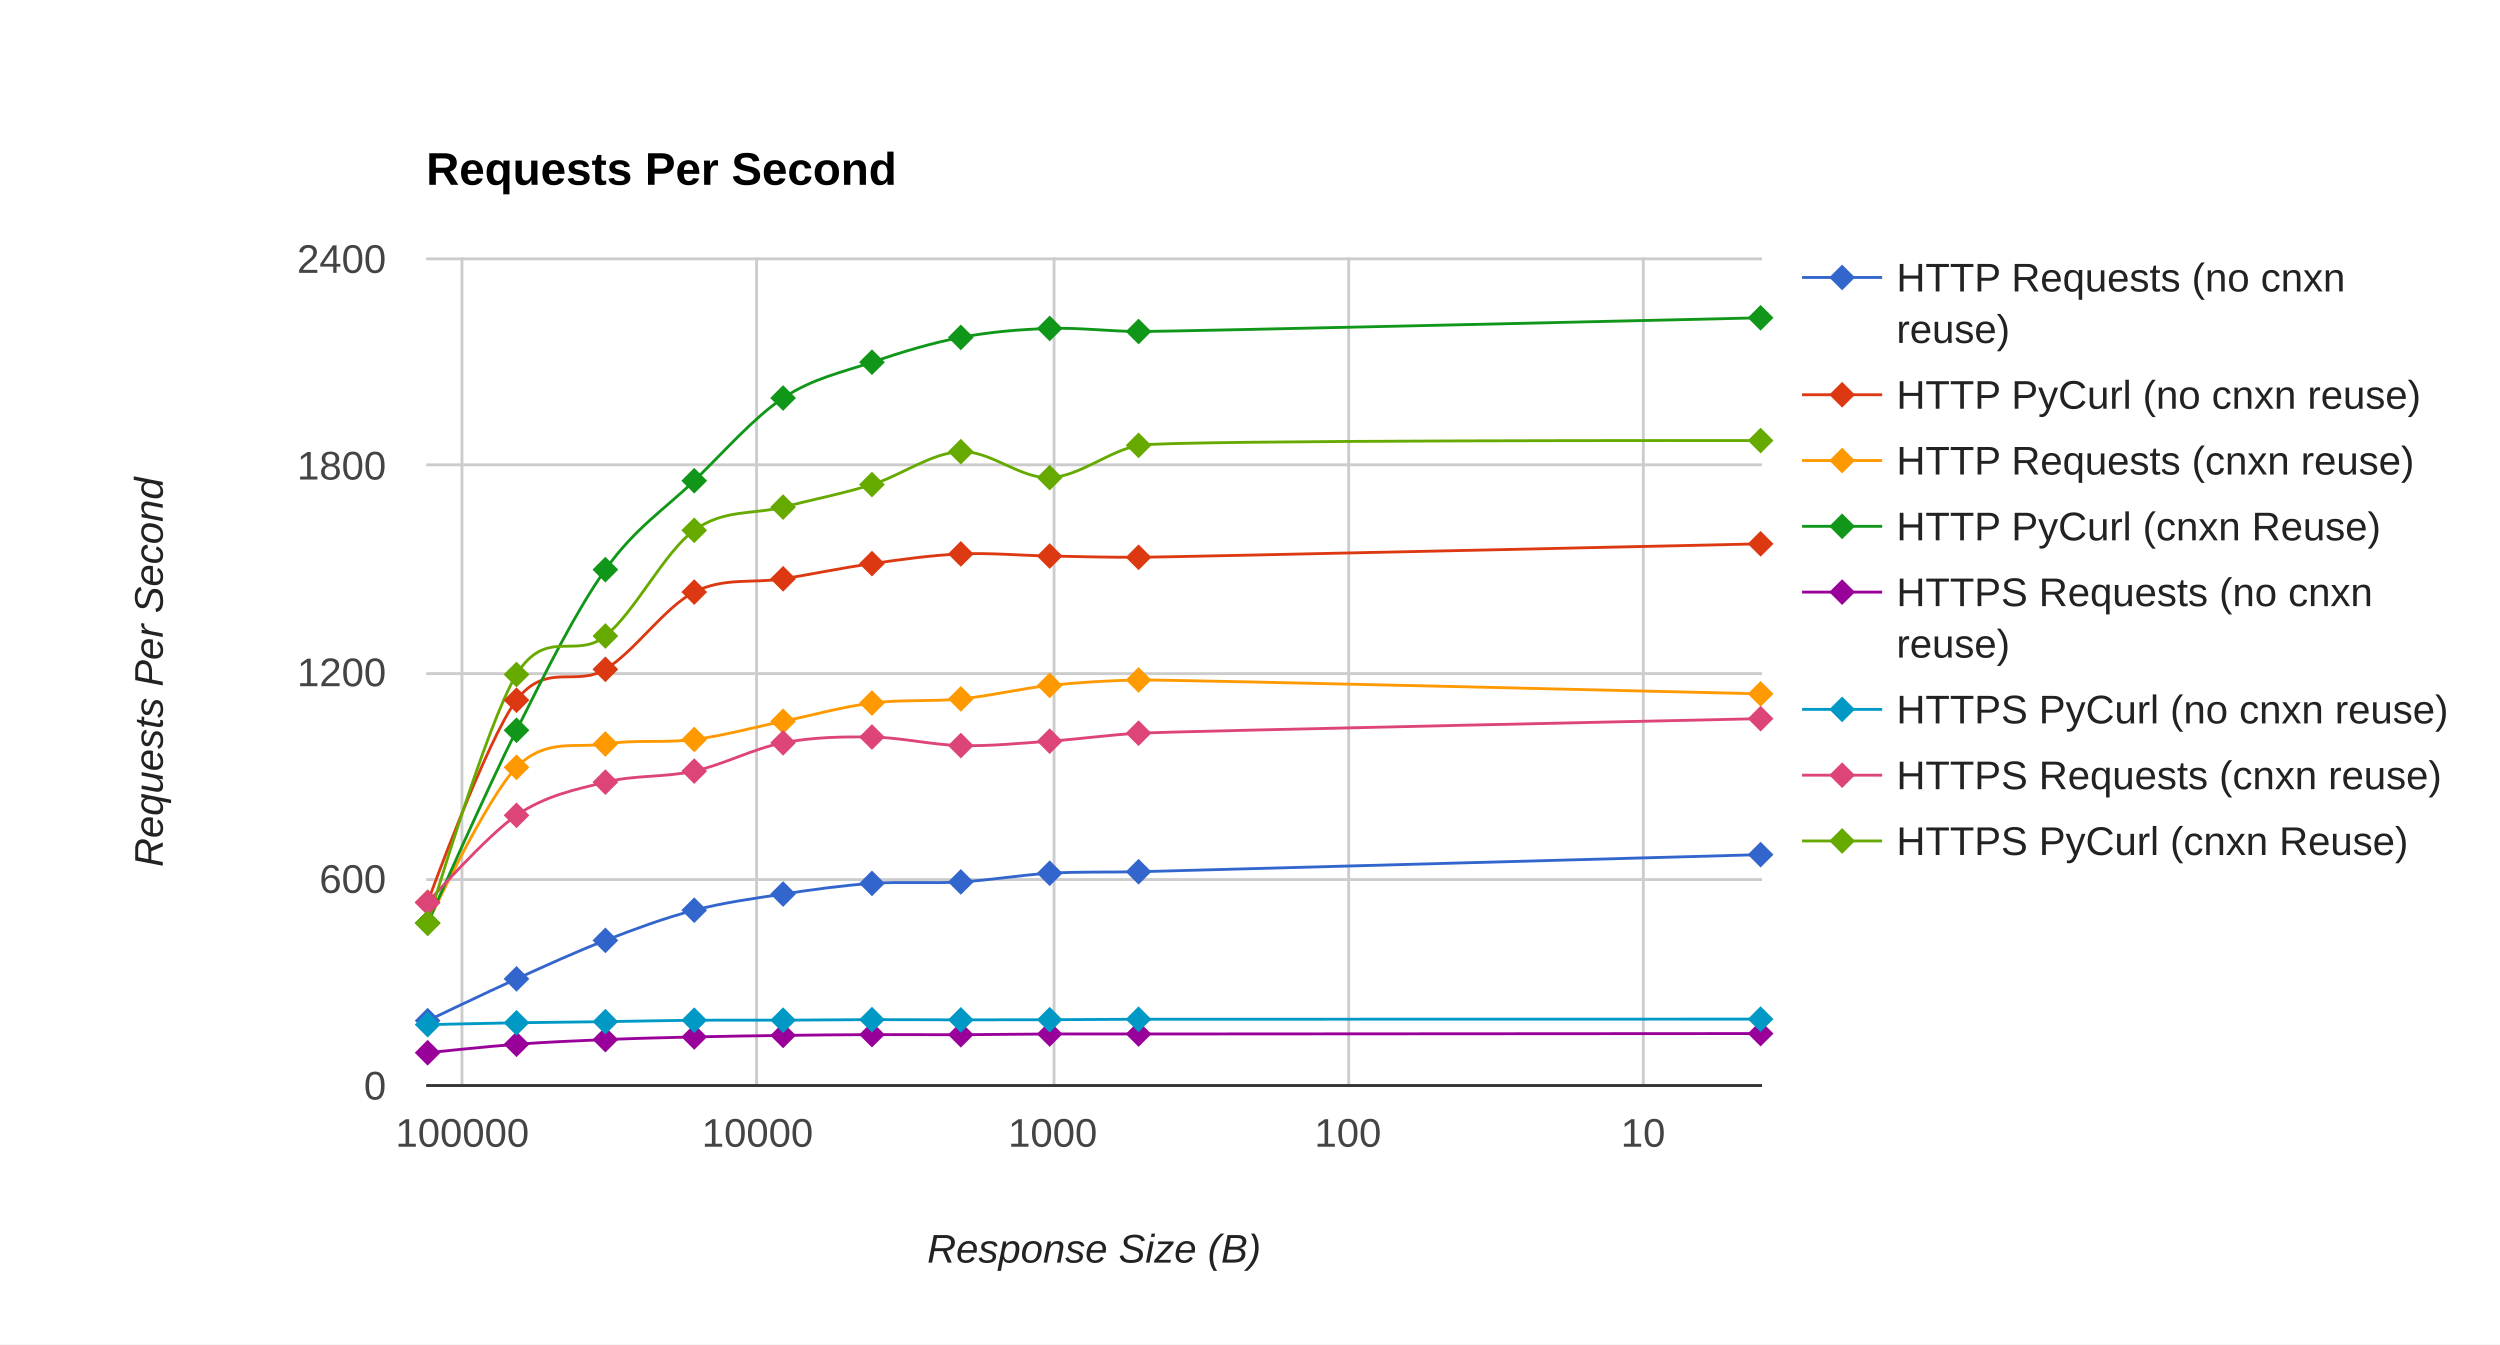
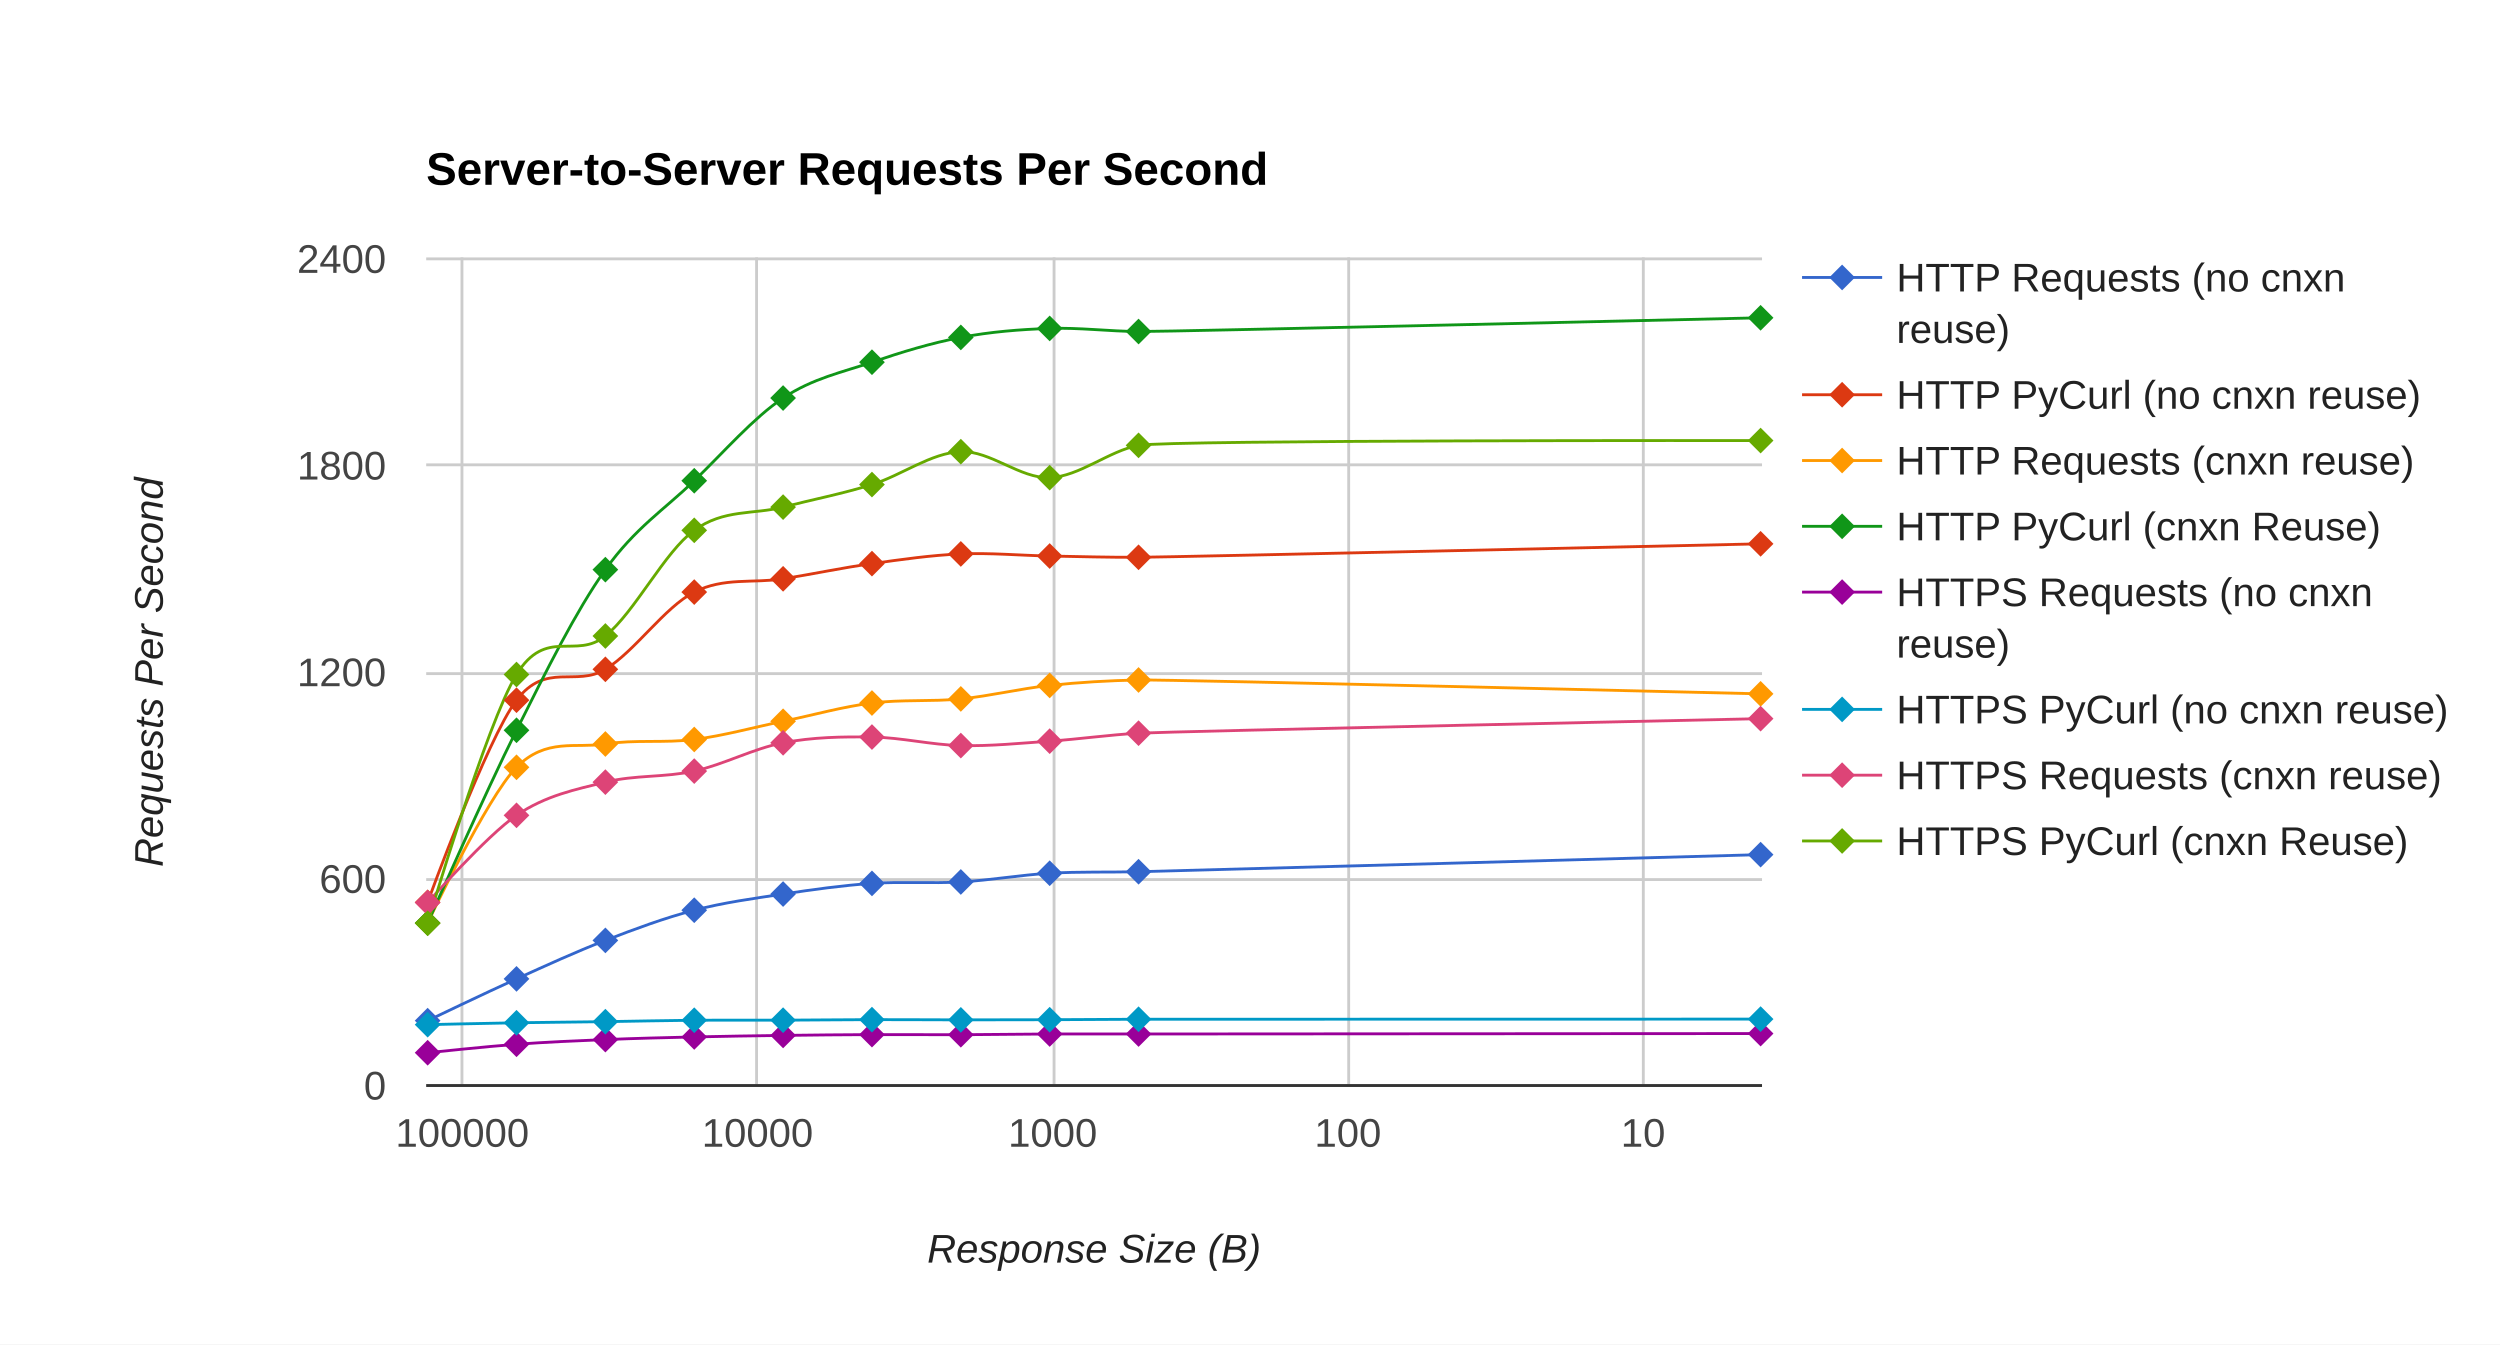
<svg xmlns="http://www.w3.org/2000/svg" width="874" height="470" aria-label="A chart." style="overflow: hidden;">
  <defs id="defs">
    <clipPath id="_ABSTRACT_RENDERER_ID_8">
      <rect x="149" y="90" width="467" height="290" />
    </clipPath>
  </defs>
  <rect x="0" y="0" width="874" height="470" stroke="none" stroke-width="0" fill="#ffffff" />
  <g>
-     <text text-anchor="start" x="149" y="64.6" font-family="Arial" font-size="16" font-weight="bold" stroke="none" stroke-width="0" fill="#000000">Requests Per Second</text>
+     <text text-anchor="start" x="149" y="64.6" font-family="Arial" font-size="16" font-weight="bold" stroke="none" stroke-width="0" fill="#000000">Server-to-Server Requests Per Second</text>
    <rect x="149" y="51" width="467" height="16" stroke="none" stroke-width="0" fill-opacity="0" fill="#ffffff" />
  </g>
  <g>
    <rect x="630" y="90" width="230" height="211" stroke="none" stroke-width="0" fill-opacity="0" fill="#ffffff" />
    <g>
      <rect x="630" y="90" width="230" height="32" stroke="none" stroke-width="0" fill-opacity="0" fill="#ffffff" />
      <g>
        <text text-anchor="start" x="663" y="101.9" font-family="Arial" font-size="14" stroke="none" stroke-width="0" fill="#222222">HTTP Requests (no cnxn</text>
        <text text-anchor="start" x="663" y="119.9" font-family="Arial" font-size="14" stroke="none" stroke-width="0" fill="#222222">reuse)</text>
      </g>
      <path d="M630,97L658,97" stroke="#3366cc" stroke-width="1" fill-opacity="1" fill="none" />
      <path d="M644,92.5L648.5,97L644,101.5L639.5,97Z" stroke="none" stroke-width="0" fill="#3366cc" />
    </g>
    <g>
      <rect x="630" y="131" width="230" height="14" stroke="none" stroke-width="0" fill-opacity="0" fill="#ffffff" />
      <g>
        <text text-anchor="start" x="663" y="142.9" font-family="Arial" font-size="14" stroke="none" stroke-width="0" fill="#222222">HTTP PyCurl (no cnxn reuse)</text>
      </g>
      <path d="M630,138L658,138" stroke="#dc3912" stroke-width="1" fill-opacity="1" fill="none" />
      <path d="M644,133.5L648.5,138L644,142.5L639.5,138Z" stroke="none" stroke-width="0" fill="#dc3912" />
    </g>
    <g>
      <rect x="630" y="154" width="230" height="14" stroke="none" stroke-width="0" fill-opacity="0" fill="#ffffff" />
      <g>
        <text text-anchor="start" x="663" y="165.9" font-family="Arial" font-size="14" stroke="none" stroke-width="0" fill="#222222">HTTP Requests (cnxn reuse)</text>
      </g>
      <path d="M630,161L658,161" stroke="#ff9900" stroke-width="1" fill-opacity="1" fill="none" />
      <path d="M644,156.5L648.5,161L644,165.5L639.5,161Z" stroke="none" stroke-width="0" fill="#ff9900" />
    </g>
    <g>
      <rect x="630" y="177" width="230" height="14" stroke="none" stroke-width="0" fill-opacity="0" fill="#ffffff" />
      <g>
        <text text-anchor="start" x="663" y="188.9" font-family="Arial" font-size="14" stroke="none" stroke-width="0" fill="#222222">HTTP PyCurl (cnxn Reuse)</text>
      </g>
      <path d="M630,184L658,184" stroke="#109618" stroke-width="1" fill-opacity="1" fill="none" />
      <path d="M644,179.5L648.5,184L644,188.5L639.5,184Z" stroke="none" stroke-width="0" fill="#109618" />
    </g>
    <g>
      <rect x="630" y="200" width="230" height="32" stroke="none" stroke-width="0" fill-opacity="0" fill="#ffffff" />
      <g>
        <text text-anchor="start" x="663" y="211.9" font-family="Arial" font-size="14" stroke="none" stroke-width="0" fill="#222222">HTTPS Requests (no cnxn</text>
        <text text-anchor="start" x="663" y="229.9" font-family="Arial" font-size="14" stroke="none" stroke-width="0" fill="#222222">reuse)</text>
      </g>
      <path d="M630,207L658,207" stroke="#990099" stroke-width="1" fill-opacity="1" fill="none" />
      <path d="M644,202.5L648.5,207L644,211.5L639.5,207Z" stroke="none" stroke-width="0" fill="#990099" />
    </g>
    <g>
      <rect x="630" y="241" width="230" height="14" stroke="none" stroke-width="0" fill-opacity="0" fill="#ffffff" />
      <g>
        <text text-anchor="start" x="663" y="252.9" font-family="Arial" font-size="14" stroke="none" stroke-width="0" fill="#222222">HTTPS PyCurl (no cnxn reuse)</text>
      </g>
      <path d="M630,248L658,248" stroke="#0099c6" stroke-width="1" fill-opacity="1" fill="none" />
      <path d="M644,243.5L648.5,248L644,252.5L639.5,248Z" stroke="none" stroke-width="0" fill="#0099c6" />
    </g>
    <g>
      <rect x="630" y="264" width="230" height="14" stroke="none" stroke-width="0" fill-opacity="0" fill="#ffffff" />
      <g>
        <text text-anchor="start" x="663" y="275.9" font-family="Arial" font-size="14" stroke="none" stroke-width="0" fill="#222222">HTTPS Requests (cnxn reuse)</text>
      </g>
      <path d="M630,271L658,271" stroke="#dd4477" stroke-width="1" fill-opacity="1" fill="none" />
      <path d="M644,266.5L648.5,271L644,275.5L639.5,271Z" stroke="none" stroke-width="0" fill="#dd4477" />
    </g>
    <g>
      <rect x="630" y="287" width="230" height="14" stroke="none" stroke-width="0" fill-opacity="0" fill="#ffffff" />
      <g>
        <text text-anchor="start" x="663" y="298.9" font-family="Arial" font-size="14" stroke="none" stroke-width="0" fill="#222222">HTTPS PyCurl (cnxn Reuse)</text>
      </g>
      <path d="M630,294L658,294" stroke="#66aa00" stroke-width="1" fill-opacity="1" fill="none" />
      <path d="M644,289.5L648.5,294L644,298.5L639.5,294Z" stroke="none" stroke-width="0" fill="#66aa00" />
    </g>
  </g>
  <g>
    <rect x="149" y="90" width="467" height="290" stroke="none" stroke-width="0" fill-opacity="0" fill="#ffffff" />
    <g clip-path="url(https://docs.google.com/spreadsheets/d/1jxXZb1VfytzJKM9_hZOWxKgiWv21bs1XBLgeHyckO_0/edit#_ABSTRACT_RENDERER_ID_8)">
      <g>
        <rect x="574" y="90" width="1" height="290" stroke="none" stroke-width="0" fill="#cccccc" />
        <rect x="471" y="90" width="1" height="290" stroke="none" stroke-width="0" fill="#cccccc" />
        <rect x="368" y="90" width="1" height="290" stroke="none" stroke-width="0" fill="#cccccc" />
        <rect x="264" y="90" width="1" height="290" stroke="none" stroke-width="0" fill="#cccccc" />
        <rect x="161" y="90" width="1" height="290" stroke="none" stroke-width="0" fill="#cccccc" />
        <rect x="149" y="379" width="467" height="1" stroke="none" stroke-width="0" fill="#cccccc" />
        <rect x="149" y="307" width="467" height="1" stroke="none" stroke-width="0" fill="#cccccc" />
        <rect x="149" y="235" width="467" height="1" stroke="none" stroke-width="0" fill="#cccccc" />
        <rect x="149" y="162" width="467" height="1" stroke="none" stroke-width="0" fill="#cccccc" />
        <rect x="149" y="90" width="467" height="1" stroke="none" stroke-width="0" fill="#cccccc" />
      </g>
      <g>
        <rect x="149" y="379" width="467" height="1" stroke="none" stroke-width="0" fill="#333333" />
      </g>
      <g>
        <path d="M615.5,298.779C615.5,298.779,408.389,304.526,398.033,304.756C387.678,304.987,377.322,304.691,366.967,305.287C356.611,305.883,346.256,307.74,335.9,308.332C325.544,308.923,315.189,308.131,304.833,308.836C294.478,309.54,284.122,310.996,273.767,312.559C263.411,314.122,253.056,315.513,242.7,318.214C232.344,320.915,221.989,324.765,211.633,328.766C201.278,332.766,190.922,337.542,180.567,342.218C170.211,346.894,149.5,356.822,149.5,356.822" stroke="#3366cc" stroke-width="1" fill-opacity="1" fill="none" />
        <path d="M615.5,190.119C615.5,190.119,408.389,194.794,398.033,194.832C387.678,194.87,377.322,194.583,366.967,194.387C356.611,194.19,346.256,193.211,335.9,193.653C325.544,194.095,315.189,195.59,304.833,197.04C294.478,198.491,284.122,200.696,273.767,202.355C263.411,204.014,253.056,201.72,242.7,206.993C232.344,212.266,221.989,227.693,211.633,233.993C201.278,240.293,190.922,231.215,180.567,244.79C170.211,258.366,149.5,315.445,149.5,315.445" stroke="#dc3912" stroke-width="1" fill-opacity="1" fill="none" />
        <path d="M615.5,242.568C615.5,242.568,408.389,237.517,398.033,237.72C387.678,237.922,377.322,238.525,366.967,239.629C356.611,240.732,346.256,243.313,335.9,244.339C325.544,245.364,315.189,244.476,304.833,245.78C294.478,247.084,284.122,250.037,273.767,252.161C263.411,254.285,253.056,257.199,242.7,258.523C232.344,259.847,221.989,258.483,211.633,260.104C201.278,261.725,190.922,257.818,180.567,268.249C170.211,278.679,149.5,322.689,149.5,322.689" stroke="#ff9900" stroke-width="1" fill-opacity="1" fill="none" />
        <path d="M615.5,111.099C615.5,111.099,408.389,115.968,398.033,115.902C387.678,115.837,377.322,114.479,366.967,114.823C356.611,115.166,346.256,115.993,335.9,117.961C325.544,119.928,315.189,123.094,304.833,126.626C294.478,130.159,284.122,132.248,273.767,139.155C263.411,146.062,253.056,158.069,242.7,168.068C232.344,178.067,221.989,184.609,211.633,199.148C201.278,213.686,190.922,234.709,180.567,255.299C170.211,275.889,149.5,322.689,149.5,322.689" stroke="#109618" stroke-width="1" fill-opacity="1" fill="none" />
        <path d="M615.5,361.332C615.5,361.332,408.389,361.479,398.033,361.483C387.678,361.486,377.322,361.437,366.967,361.479C356.611,361.522,346.256,361.701,335.9,361.737C325.544,361.773,315.189,361.656,304.833,361.697C294.478,361.738,284.122,361.844,273.767,361.981C263.411,362.117,253.056,362.271,242.7,362.514C232.344,362.757,221.989,363.011,211.633,363.438C201.278,363.866,190.922,364.311,180.567,365.076C170.211,365.842,149.5,368.034,149.5,368.034" stroke="#990099" stroke-width="1" fill-opacity="1" fill="none" />
        <path d="M615.5,356.282C615.5,356.282,408.389,356.298,398.033,356.327C387.678,356.355,377.322,356.455,366.967,356.491C356.611,356.527,346.256,356.548,335.9,356.544C325.544,356.539,315.189,356.445,304.833,356.463C294.478,356.482,284.122,356.62,273.767,356.655C263.411,356.689,253.056,356.586,242.7,356.672C232.344,356.759,221.989,357.025,211.633,357.173C201.278,357.322,190.922,357.389,180.567,357.563C170.211,357.737,149.5,358.219,149.5,358.219" stroke="#0099c6" stroke-width="1" fill-opacity="1" fill="none" />
        <path d="M615.5,251.24C615.5,251.24,408.389,255.736,398.033,256.322C387.678,256.908,377.322,258.391,366.967,259.113C356.611,259.835,346.256,260.896,335.9,260.656C325.544,260.415,315.189,257.832,304.833,257.671C294.478,257.509,284.122,257.702,273.767,259.686C263.411,261.67,253.056,267.284,242.7,269.575C232.344,271.867,221.989,270.859,211.633,273.436C201.278,276.012,190.922,278.015,180.567,285.035C170.211,292.055,149.5,315.558,149.5,315.558" stroke="#dd4477" stroke-width="1" fill-opacity="1" fill="none" />
        <path d="M615.5,154.02C615.5,154.02,408.389,153.779,398.033,155.699C387.678,157.62,377.322,166.616,366.967,166.984C356.611,167.352,346.256,157.503,335.9,157.906C325.544,158.31,315.189,166.173,304.833,169.403C294.478,172.633,284.122,174.619,273.767,177.285C263.411,179.951,253.056,177.89,242.7,185.4C232.344,192.909,221.989,213.94,211.633,222.341C201.278,230.743,190.922,219.069,180.567,235.808C170.211,252.547,149.5,322.776,149.5,322.776" stroke="#66aa00" stroke-width="1" fill-opacity="1" fill="none" />
      </g>
    </g>
    <g>
      <path d="M615.5,294.279L620,298.779L615.5,303.279L611,298.779Z" stroke="none" stroke-width="0" fill="#3366cc" />
      <path d="M398.033,300.256L402.533,304.756L398.033,309.256L393.533,304.756Z" stroke="none" stroke-width="0" fill="#3366cc" />
      <path d="M366.967,300.787L371.467,305.287L366.967,309.787L362.467,305.287Z" stroke="none" stroke-width="0" fill="#3366cc" />
      <path d="M335.9,303.832L340.4,308.332L335.9,312.832L331.4,308.332Z" stroke="none" stroke-width="0" fill="#3366cc" />
      <path d="M304.833,304.336L309.333,308.836L304.833,313.336L300.333,308.836Z" stroke="none" stroke-width="0" fill="#3366cc" />
      <path d="M273.767,308.059L278.267,312.559L273.767,317.059L269.267,312.559Z" stroke="none" stroke-width="0" fill="#3366cc" />
      <path d="M242.7,313.714L247.2,318.214L242.7,322.714L238.2,318.214Z" stroke="none" stroke-width="0" fill="#3366cc" />
      <path d="M211.633,324.266L216.133,328.766L211.633,333.266L207.133,328.766Z" stroke="none" stroke-width="0" fill="#3366cc" />
      <path d="M180.567,337.718L185.067,342.218L180.567,346.718L176.067,342.218Z" stroke="none" stroke-width="0" fill="#3366cc" />
      <path d="M149.5,352.322L154,356.822L149.5,361.322L145,356.822Z" stroke="none" stroke-width="0" fill="#3366cc" />
      <path d="M615.5,185.619L620,190.119L615.5,194.619L611,190.119Z" stroke="none" stroke-width="0" fill="#dc3912" />
      <path d="M398.033,190.332L402.533,194.832L398.033,199.332L393.533,194.832Z" stroke="none" stroke-width="0" fill="#dc3912" />
      <path d="M366.967,189.887L371.467,194.387L366.967,198.887L362.467,194.387Z" stroke="none" stroke-width="0" fill="#dc3912" />
      <path d="M335.9,189.153L340.4,193.653L335.9,198.153L331.4,193.653Z" stroke="none" stroke-width="0" fill="#dc3912" />
      <path d="M304.833,192.54L309.333,197.04L304.833,201.54L300.333,197.04Z" stroke="none" stroke-width="0" fill="#dc3912" />
      <path d="M273.767,197.855L278.267,202.355L273.767,206.855L269.267,202.355Z" stroke="none" stroke-width="0" fill="#dc3912" />
      <path d="M242.7,202.493L247.2,206.993L242.7,211.493L238.2,206.993Z" stroke="none" stroke-width="0" fill="#dc3912" />
      <path d="M211.633,229.493L216.133,233.993L211.633,238.493L207.133,233.993Z" stroke="none" stroke-width="0" fill="#dc3912" />
      <path d="M180.567,240.29L185.067,244.79L180.567,249.29L176.067,244.79Z" stroke="none" stroke-width="0" fill="#dc3912" />
      <path d="M149.5,310.945L154,315.445L149.5,319.945L145,315.445Z" stroke="none" stroke-width="0" fill="#dc3912" />
      <path d="M615.5,238.068L620,242.568L615.5,247.068L611,242.568Z" stroke="none" stroke-width="0" fill="#ff9900" />
      <path d="M398.033,233.22L402.533,237.72L398.033,242.22L393.533,237.72Z" stroke="none" stroke-width="0" fill="#ff9900" />
      <path d="M366.967,235.129L371.467,239.629L366.967,244.129L362.467,239.629Z" stroke="none" stroke-width="0" fill="#ff9900" />
      <path d="M335.9,239.839L340.4,244.339L335.9,248.839L331.4,244.339Z" stroke="none" stroke-width="0" fill="#ff9900" />
      <path d="M304.833,241.28L309.333,245.78L304.833,250.28L300.333,245.78Z" stroke="none" stroke-width="0" fill="#ff9900" />
      <path d="M273.767,247.661L278.267,252.161L273.767,256.661L269.267,252.161Z" stroke="none" stroke-width="0" fill="#ff9900" />
      <path d="M242.7,254.023L247.2,258.523L242.7,263.023L238.2,258.523Z" stroke="none" stroke-width="0" fill="#ff9900" />
      <path d="M211.633,255.604L216.133,260.104L211.633,264.604L207.133,260.104Z" stroke="none" stroke-width="0" fill="#ff9900" />
      <path d="M180.567,263.749L185.067,268.249L180.567,272.749L176.067,268.249Z" stroke="none" stroke-width="0" fill="#ff9900" />
      <path d="M149.5,318.189L154,322.689L149.5,327.189L145,322.689Z" stroke="none" stroke-width="0" fill="#ff9900" />
      <path d="M615.5,106.599L620,111.099L615.5,115.599L611,111.099Z" stroke="none" stroke-width="0" fill="#109618" />
      <path d="M398.033,111.402L402.533,115.902L398.033,120.402L393.533,115.902Z" stroke="none" stroke-width="0" fill="#109618" />
      <path d="M366.967,110.323L371.467,114.823L366.967,119.323L362.467,114.823Z" stroke="none" stroke-width="0" fill="#109618" />
      <path d="M335.9,113.461L340.4,117.961L335.9,122.461L331.4,117.961Z" stroke="none" stroke-width="0" fill="#109618" />
      <path d="M304.833,122.126L309.333,126.626L304.833,131.126L300.333,126.626Z" stroke="none" stroke-width="0" fill="#109618" />
      <path d="M273.767,134.655L278.267,139.155L273.767,143.655L269.267,139.155Z" stroke="none" stroke-width="0" fill="#109618" />
      <path d="M242.7,163.568L247.2,168.068L242.7,172.568L238.2,168.068Z" stroke="none" stroke-width="0" fill="#109618" />
      <path d="M211.633,194.648L216.133,199.148L211.633,203.648L207.133,199.148Z" stroke="none" stroke-width="0" fill="#109618" />
      <path d="M180.567,250.799L185.067,255.299L180.567,259.799L176.067,255.299Z" stroke="none" stroke-width="0" fill="#109618" />
      <path d="M149.5,318.189L154,322.689L149.5,327.189L145,322.689Z" stroke="none" stroke-width="0" fill="#109618" />
      <path d="M615.5,356.832L620,361.332L615.5,365.832L611,361.332Z" stroke="none" stroke-width="0" fill="#990099" />
      <path d="M398.033,356.983L402.533,361.483L398.033,365.983L393.533,361.483Z" stroke="none" stroke-width="0" fill="#990099" />
      <path d="M366.967,356.979L371.467,361.479L366.967,365.979L362.467,361.479Z" stroke="none" stroke-width="0" fill="#990099" />
      <path d="M335.9,357.237L340.4,361.737L335.9,366.237L331.4,361.737Z" stroke="none" stroke-width="0" fill="#990099" />
      <path d="M304.833,357.197L309.333,361.697L304.833,366.197L300.333,361.697Z" stroke="none" stroke-width="0" fill="#990099" />
      <path d="M273.767,357.481L278.267,361.981L273.767,366.481L269.267,361.981Z" stroke="none" stroke-width="0" fill="#990099" />
      <path d="M242.7,358.014L247.2,362.514L242.7,367.014L238.2,362.514Z" stroke="none" stroke-width="0" fill="#990099" />
      <path d="M211.633,358.938L216.133,363.438L211.633,367.938L207.133,363.438Z" stroke="none" stroke-width="0" fill="#990099" />
      <path d="M180.567,360.576L185.067,365.076L180.567,369.576L176.067,365.076Z" stroke="none" stroke-width="0" fill="#990099" />
      <path d="M149.5,363.534L154,368.034L149.5,372.534L145,368.034Z" stroke="none" stroke-width="0" fill="#990099" />
      <path d="M615.5,351.782L620,356.282L615.5,360.782L611,356.282Z" stroke="none" stroke-width="0" fill="#0099c6" />
      <path d="M398.033,351.827L402.533,356.327L398.033,360.827L393.533,356.327Z" stroke="none" stroke-width="0" fill="#0099c6" />
      <path d="M366.967,351.991L371.467,356.491L366.967,360.991L362.467,356.491Z" stroke="none" stroke-width="0" fill="#0099c6" />
      <path d="M335.9,352.044L340.4,356.544L335.9,361.044L331.4,356.544Z" stroke="none" stroke-width="0" fill="#0099c6" />
      <path d="M304.833,351.963L309.333,356.463L304.833,360.963L300.333,356.463Z" stroke="none" stroke-width="0" fill="#0099c6" />
      <path d="M273.767,352.155L278.267,356.655L273.767,361.155L269.267,356.655Z" stroke="none" stroke-width="0" fill="#0099c6" />
      <path d="M242.7,352.172L247.2,356.672L242.7,361.172L238.2,356.672Z" stroke="none" stroke-width="0" fill="#0099c6" />
      <path d="M211.633,352.673L216.133,357.173L211.633,361.673L207.133,357.173Z" stroke="none" stroke-width="0" fill="#0099c6" />
      <path d="M180.567,353.063L185.067,357.563L180.567,362.063L176.067,357.563Z" stroke="none" stroke-width="0" fill="#0099c6" />
      <path d="M149.5,353.719L154,358.219L149.5,362.719L145,358.219Z" stroke="none" stroke-width="0" fill="#0099c6" />
      <path d="M615.5,246.74L620,251.24L615.5,255.74L611,251.24Z" stroke="none" stroke-width="0" fill="#dd4477" />
      <path d="M398.033,251.822L402.533,256.322L398.033,260.822L393.533,256.322Z" stroke="none" stroke-width="0" fill="#dd4477" />
      <path d="M366.967,254.613L371.467,259.113L366.967,263.613L362.467,259.113Z" stroke="none" stroke-width="0" fill="#dd4477" />
      <path d="M335.9,256.156L340.4,260.656L335.9,265.156L331.4,260.656Z" stroke="none" stroke-width="0" fill="#dd4477" />
      <path d="M304.833,253.171L309.333,257.671L304.833,262.171L300.333,257.671Z" stroke="none" stroke-width="0" fill="#dd4477" />
      <path d="M273.767,255.186L278.267,259.686L273.767,264.186L269.267,259.686Z" stroke="none" stroke-width="0" fill="#dd4477" />
      <path d="M242.7,265.075L247.2,269.575L242.7,274.075L238.2,269.575Z" stroke="none" stroke-width="0" fill="#dd4477" />
      <path d="M211.633,268.936L216.133,273.436L211.633,277.936L207.133,273.436Z" stroke="none" stroke-width="0" fill="#dd4477" />
      <path d="M180.567,280.535L185.067,285.035L180.567,289.535L176.067,285.035Z" stroke="none" stroke-width="0" fill="#dd4477" />
      <path d="M149.5,311.058L154,315.558L149.5,320.058L145,315.558Z" stroke="none" stroke-width="0" fill="#dd4477" />
      <path d="M615.5,149.52L620,154.02L615.5,158.52L611,154.02Z" stroke="none" stroke-width="0" fill="#66aa00" />
      <path d="M398.033,151.199L402.533,155.699L398.033,160.199L393.533,155.699Z" stroke="none" stroke-width="0" fill="#66aa00" />
      <path d="M366.967,162.484L371.467,166.984L366.967,171.484L362.467,166.984Z" stroke="none" stroke-width="0" fill="#66aa00" />
      <path d="M335.9,153.406L340.4,157.906L335.9,162.406L331.4,157.906Z" stroke="none" stroke-width="0" fill="#66aa00" />
      <path d="M304.833,164.903L309.333,169.403L304.833,173.903L300.333,169.403Z" stroke="none" stroke-width="0" fill="#66aa00" />
      <path d="M273.767,172.785L278.267,177.285L273.767,181.785L269.267,177.285Z" stroke="none" stroke-width="0" fill="#66aa00" />
      <path d="M242.7,180.9L247.2,185.4L242.7,189.9L238.2,185.4Z" stroke="none" stroke-width="0" fill="#66aa00" />
      <path d="M211.633,217.841L216.133,222.341L211.633,226.841L207.133,222.341Z" stroke="none" stroke-width="0" fill="#66aa00" />
      <path d="M180.567,231.308L185.067,235.808L180.567,240.308L176.067,235.808Z" stroke="none" stroke-width="0" fill="#66aa00" />
      <path d="M149.5,318.276L154,322.776L149.5,327.276L145,322.776Z" stroke="none" stroke-width="0" fill="#66aa00" />
    </g>
    <g>
      <g>
        <text text-anchor="middle" x="161.627" y="400.9" font-family="Arial" font-size="14" stroke="none" stroke-width="0" fill="#444444">100000</text>
      </g>
      <g>
        <text text-anchor="middle" x="264.828" y="400.9" font-family="Arial" font-size="14" stroke="none" stroke-width="0" fill="#444444">10000</text>
      </g>
      <g>
        <text text-anchor="middle" x="368.03" y="400.9" font-family="Arial" font-size="14" stroke="none" stroke-width="0" fill="#444444">1000</text>
      </g>
      <g>
        <text text-anchor="middle" x="471.231" y="400.9" font-family="Arial" font-size="14" stroke="none" stroke-width="0" fill="#444444">100</text>
      </g>
      <g>
        <text text-anchor="middle" x="574.432" y="400.9" font-family="Arial" font-size="14" stroke="none" stroke-width="0" fill="#444444">10</text>
      </g>
      <g>
        <text text-anchor="end" x="135" y="384.4" font-family="Arial" font-size="14" stroke="none" stroke-width="0" fill="#444444">0</text>
      </g>
      <g>
        <text text-anchor="end" x="135" y="312.15" font-family="Arial" font-size="14" stroke="none" stroke-width="0" fill="#444444">600</text>
      </g>
      <g>
        <text text-anchor="end" x="135" y="239.9" font-family="Arial" font-size="14" stroke="none" stroke-width="0" fill="#444444">1200</text>
      </g>
      <g>
        <text text-anchor="end" x="135" y="167.65" font-family="Arial" font-size="14" stroke="none" stroke-width="0" fill="#444444">1800</text>
      </g>
      <g>
        <text text-anchor="end" x="135" y="95.4" font-family="Arial" font-size="14" stroke="none" stroke-width="0" fill="#444444">2400</text>
      </g>
    </g>
  </g>
  <g>
    <g>
      <text text-anchor="middle" x="382.5" y="441.4" font-family="Arial" font-size="14" font-style="italic" stroke="none" stroke-width="0" fill="#222222">Response Size (B)</text>
      <rect x="149" y="429.5" width="467" height="14" stroke="none" stroke-width="0" fill-opacity="0" fill="#ffffff" />
    </g>
    <g>
      <text text-anchor="middle" x="56.9" y="235" font-family="Arial" font-size="14" font-style="italic" transform="rotate(-90 56.9 235)" stroke="none" stroke-width="0" fill="#222222">Requests Per Second</text>
      <path d="M45,380L45,90L59,90L59,380Z" stroke="none" stroke-width="0" fill-opacity="0" fill="#ffffff" />
    </g>
  </g>
  <g />
</svg>
